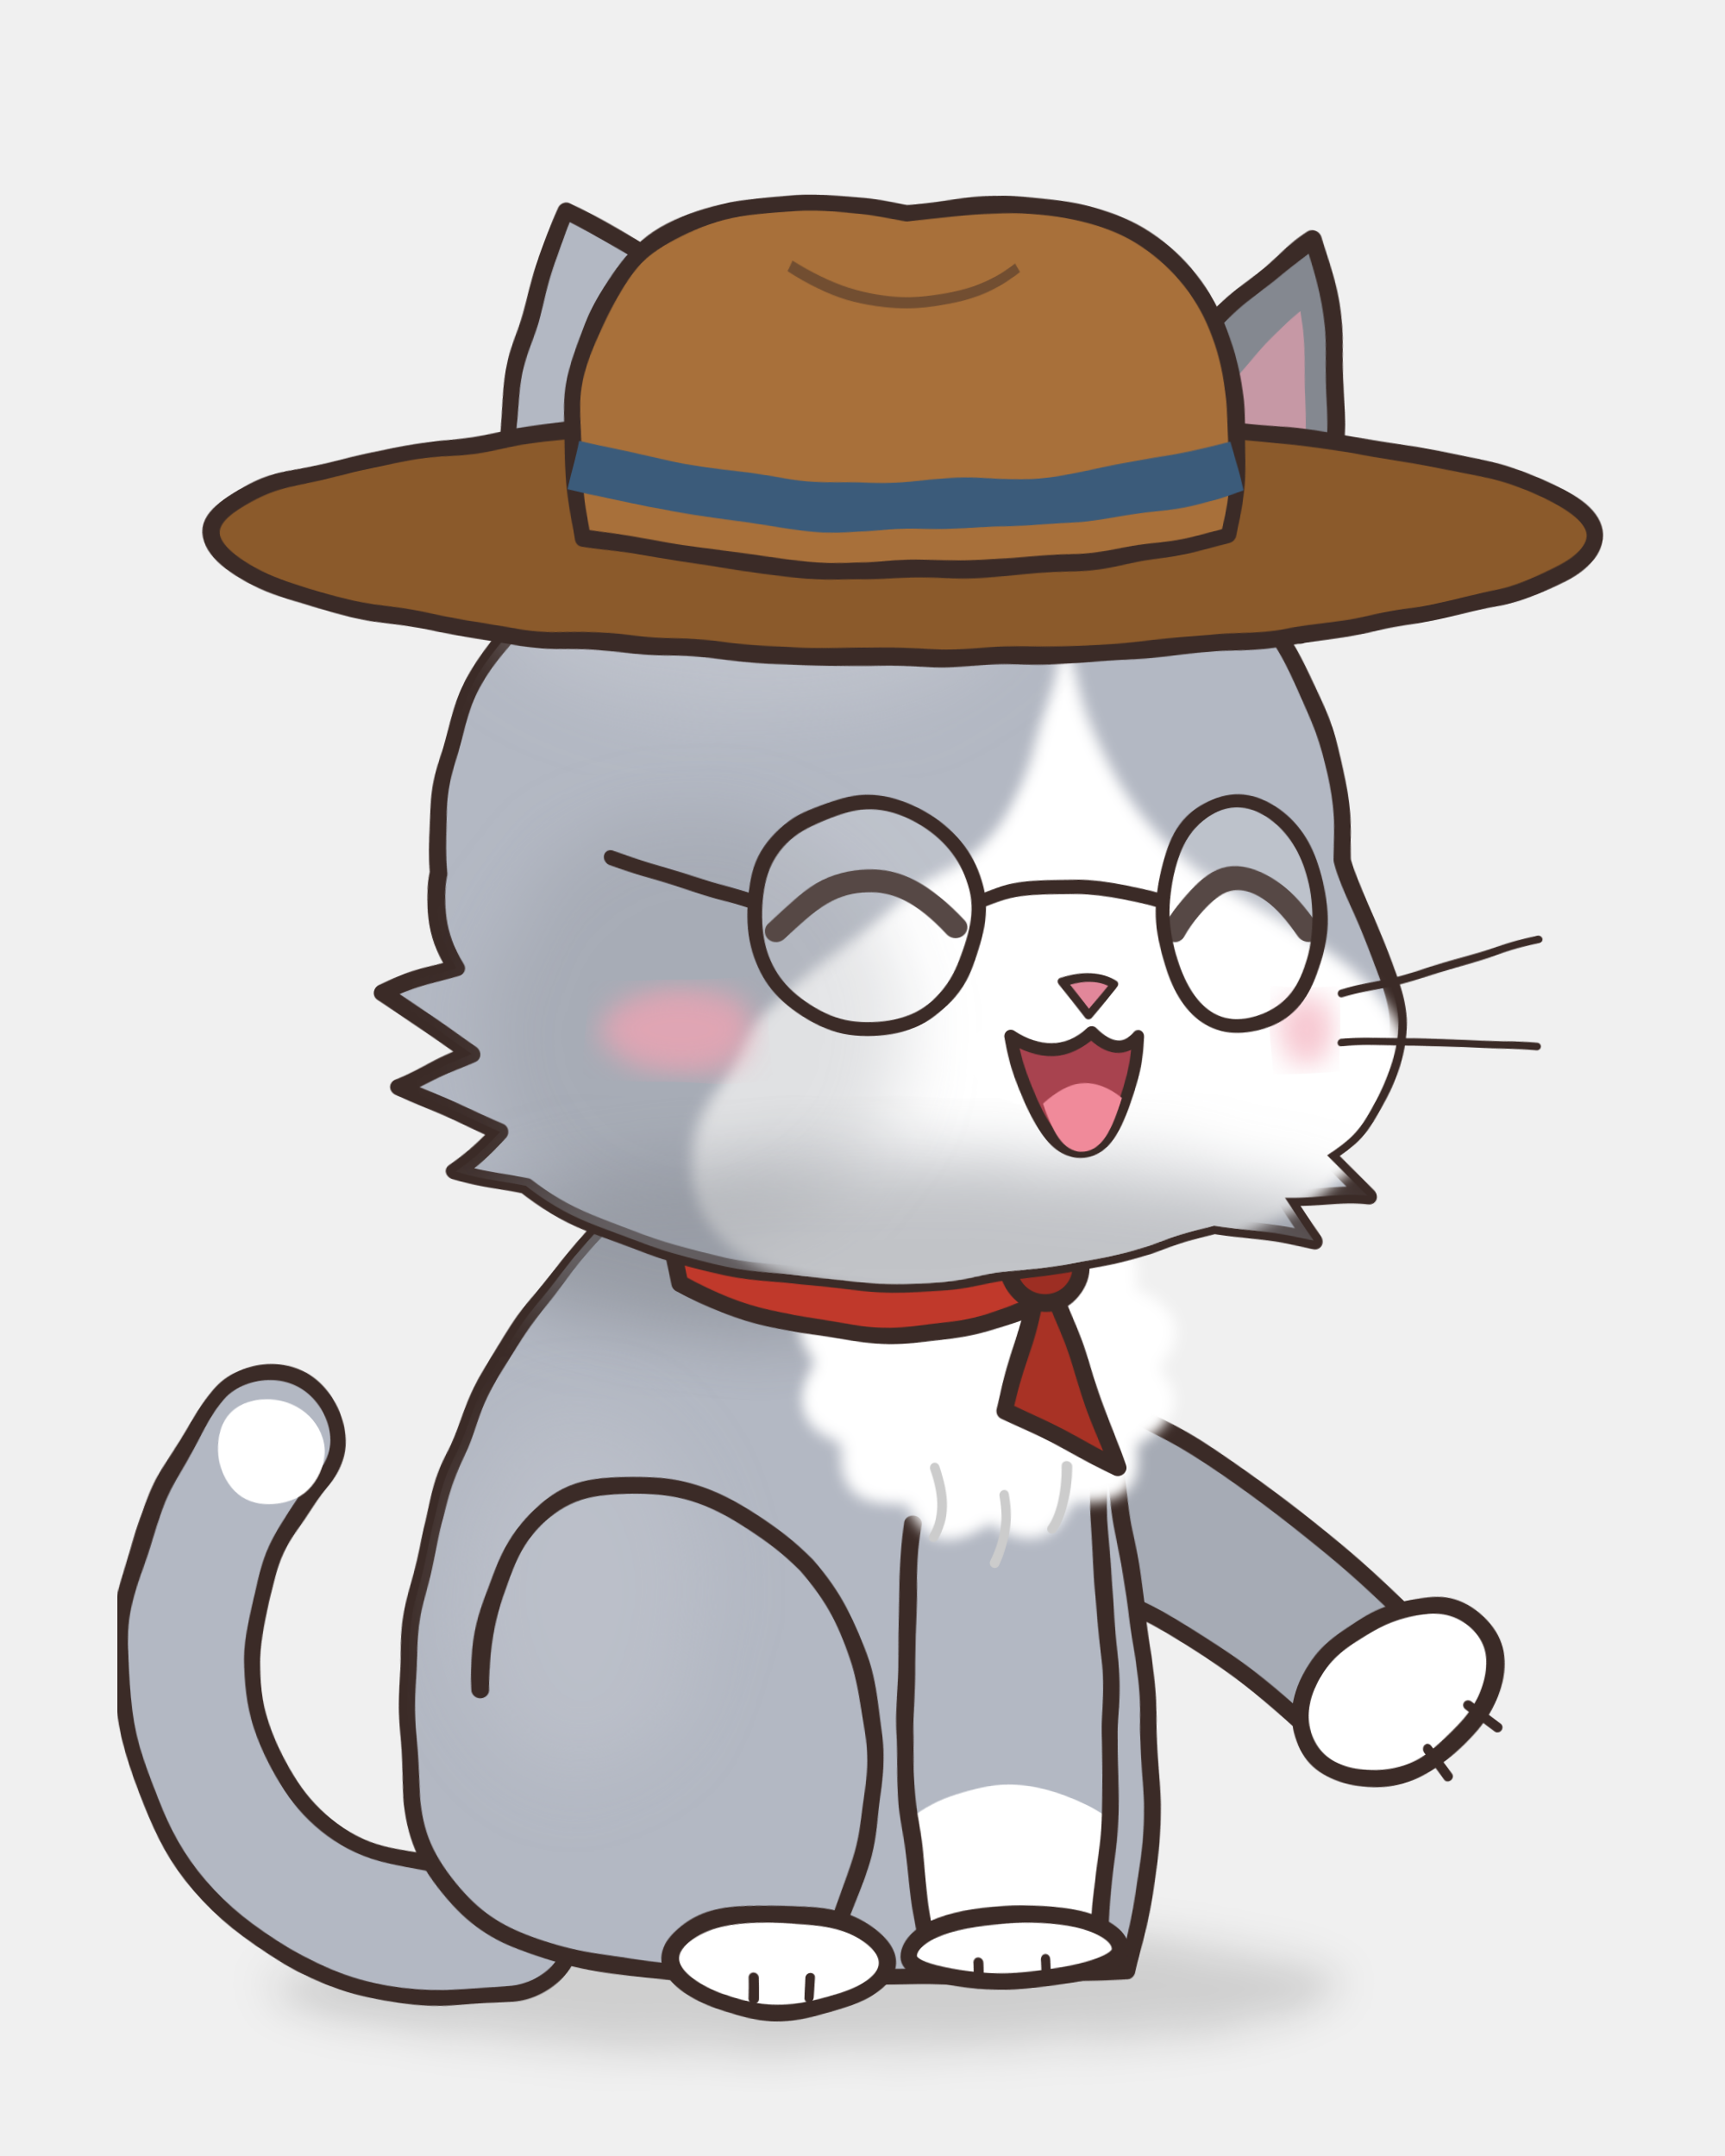
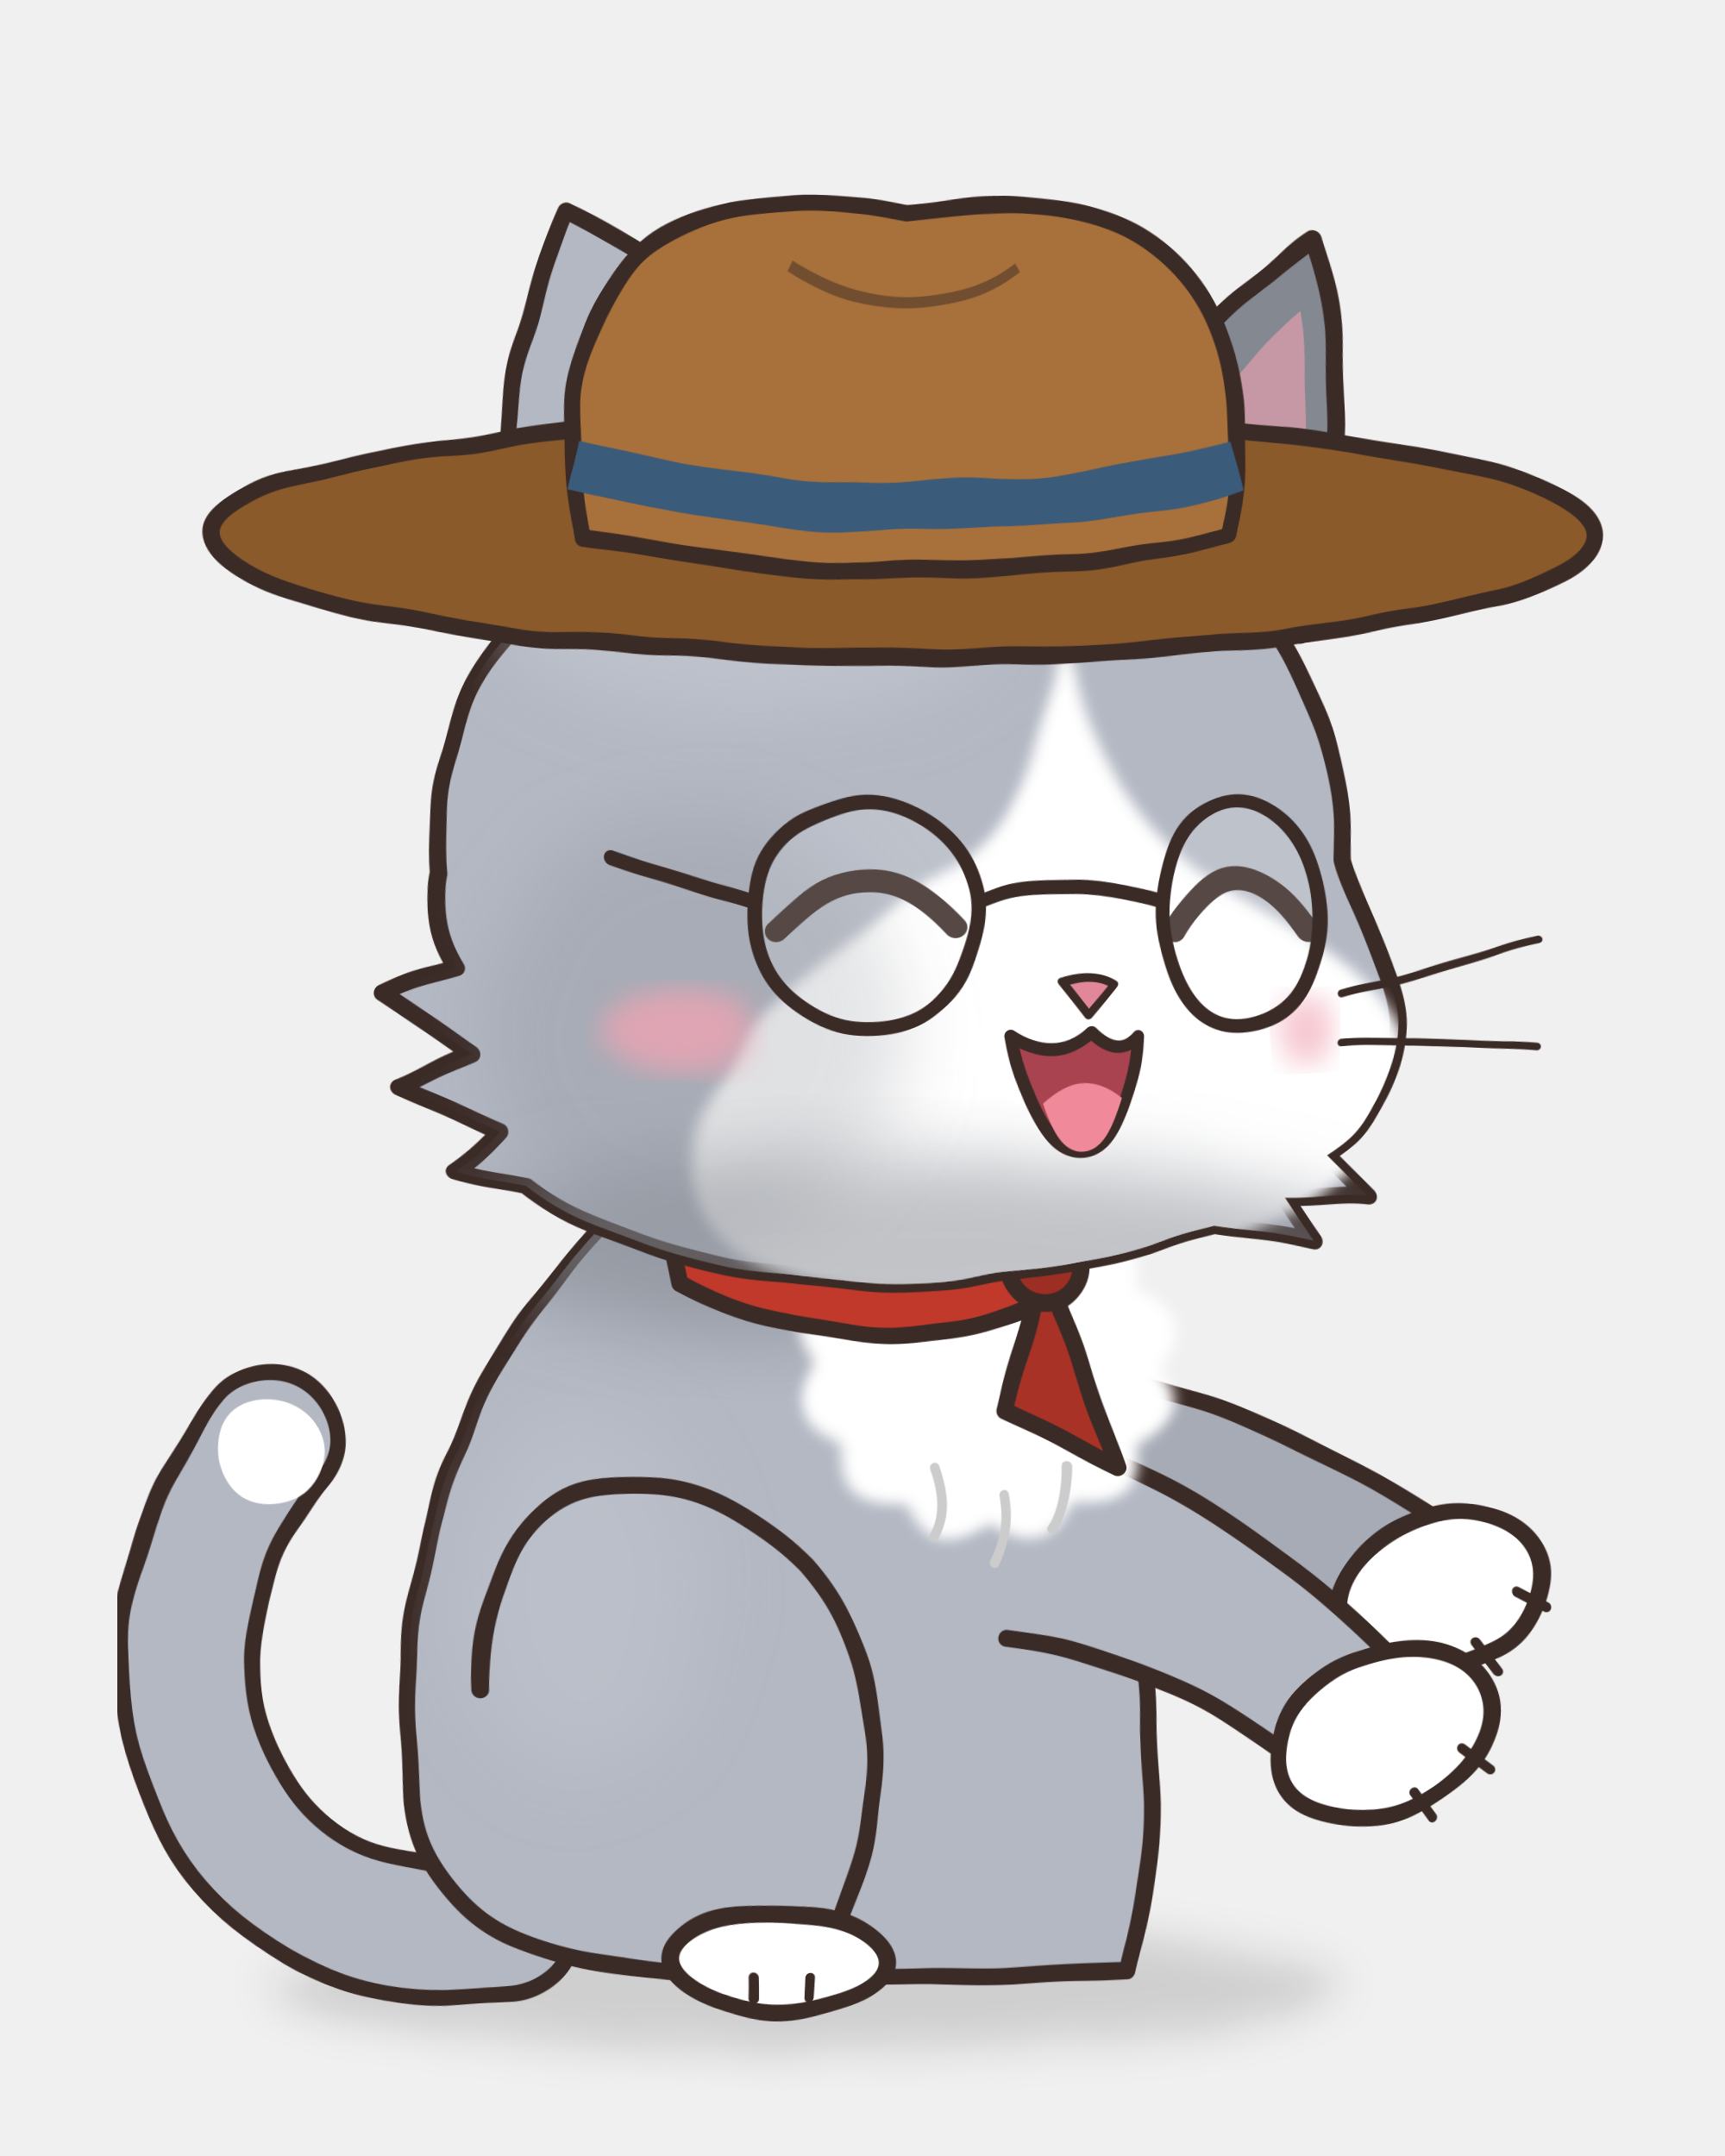
<svg xmlns="http://www.w3.org/2000/svg" viewBox="-104 -252 208 260">
  <defs>
    <filter id="ink" x="-5%" y="-5%" width="110%" height="110%">
      <feTurbulence type="fractalNoise" baseFrequency=".05" numOctaves="2" seed="3" result="n" />
      <feDisplacementMap in="SourceGraphic" in2="n" scale="2.2" />
    </filter>
    <filter id="pencil">
      <feTurbulence type="fractalNoise" baseFrequency="1.1 .35" numOctaves="2" seed="5" />
      <feColorMatrix values="0 0 0 0 .25  0 0 0 0 .2  0 0 0 0 .18  0 0 0 .22 -.02" />
      <feComposite in2="SourceGraphic" operator="in" />
    </filter>
    <filter id="blur1">
      <feGaussianBlur stdDeviation="1" />
    </filter>
    <filter id="blur2">
      <feGaussianBlur stdDeviation="2" />
    </filter>
    <filter id="blur3" x="-30%" y="-30%" width="160%" height="160%">
      <feGaussianBlur stdDeviation="3" />
    </filter>
    <filter id="blur4" x="-30%" y="-30%" width="160%" height="160%">
      <feGaussianBlur stdDeviation="5" />
    </filter>
  </defs>
  <g transform="translate(0 -150) scale(.85) translate(-120 -94)">
    <defs>
      <clipPath id="hsvaquerogreyhappy">
        <path d="M60 98 C58 60 90 38 124 38 C160 38 188 60 188 96 C190 104 196 112 196 120 C196 128 192 134 186 138 L192 144 L180 144 L184 150 L170 148 C164 150 144 156 124 156 C102 156 82 150 72 142 L62 140 L68 134 L54 128 L64 123 L52 115 L62 111 C59 106 59 102 60 98 Z" />
      </clipPath>
      <clipPath id="bsvaquerogreyhappy">
        <path d="M100 138 C68 150 52 194 56 228 C58 250 80 256 112 254 L158 254 C164 232 160 196 150 158 Z" />
      </clipPath>
    </defs>
    <g filter="url(#ink)">
      <ellipse cx="112" cy="256" rx="76" ry="9" fill="#000" opacity=".14" filter="url(#blur3)" />
      <path d="M70 248 C22 252 14 204 36 178" stroke="#3b2b27" stroke-width="21" fill="none" stroke-linecap="round" />
      <path d="M70 248 C22 252 14 204 36 178" stroke="#b3b8c3" stroke-width="16.5" fill="none" stroke-linecap="round" />
      <circle cx="36" cy="180" r="7.5" fill="#ffffff" />
-       <path d="M136 166 C160 172 182 188 198 204 L186 222 C172 208 156 198 138 196 Z" stroke="#3b2b27" stroke-width="2.4" stroke-linejoin="round" stroke-linecap="round" fill="#a6abb5" />
-       <ellipse cx="196" cy="214" rx="15" ry="10.5" stroke="#3b2b27" stroke-width="2.4" stroke-linejoin="round" stroke-linecap="round" fill="#ffffff" transform="rotate(-35 196 214)" />
-       <path d="M200 222 l3 4 M206 216 l4 3" stroke="#3b2b27" stroke-width="1.4" fill="none" stroke-linecap="round" />
+       <path d="M136 166 C160 168 184 178 202 190 L192 210 C176 200 158 194 138 196 Z" stroke="#3b2b27" stroke-width="2.4" stroke-linejoin="round" stroke-linecap="round" fill="#a6abb5" />
+       <ellipse cx="202" cy="200" rx="15" ry="10.5" stroke="#3b2b27" stroke-width="2.4" stroke-linejoin="round" stroke-linecap="round" fill="#ffffff" transform="rotate(-20 202 200)" />
+       <path d="M207 207 l3 4 M213 200 l4 2" stroke="#3b2b27" stroke-width="1.4" fill="none" stroke-linecap="round" />
      <path d="M100 138 C68 150 52 194 56 228 C58 250 80 256 112 254 L158 254 C164 232 160 196 150 158 Z" stroke="#3b2b27" stroke-width="2.4" stroke-linejoin="round" stroke-linecap="round" fill="#b3b8c3" />
      <g clip-path="url(#bsvaquerogreyhappy)">
        <ellipse cx="110" cy="150" rx="44" ry="14" fill="#848890" opacity=".6" filter="url(#blur4)" />
        <ellipse cx="80" cy="200" rx="18" ry="26" fill="#c8cbd3" opacity=".35" filter="url(#blur4)" />
      </g>
      <path d="M66 214 C64 182 92 176 112 196 C126 212 124 240 112 252" fill="none" stroke="#3b2b27" stroke-width="2.4" stroke-linejoin="round" stroke-linecap="round" />
      <ellipse cx="108" cy="252" rx="15" ry="7" stroke="#3b2b27" stroke-width="2.4" stroke-linejoin="round" stroke-linecap="round" fill="#ffffff" />
      <path d="M104 254 v3 M112 254 v3" stroke="#3b2b27" stroke-width="1.4" fill="none" stroke-linecap="round" />
-       <path d="M128 176 C125 206 126 234 129 251 L154 251 C155 232 156 202 152 172 Z" fill="#b3b8c3" />
-       <path d="M127 232 C134 226 148 226 155 232 L154 251 L129 251 Z" fill="#ffffff" />
-       <path d="M127 190 C125 210 126 234 129 251" fill="none" stroke="#3b2b27" stroke-width="2.4" stroke-linejoin="round" stroke-linecap="round" />
-       <path d="M152 172 C156 202 155 232 154 251" fill="none" stroke="#3b2b27" stroke-width="2.4" stroke-linejoin="round" stroke-linecap="round" />
-       <path d="M126 251 C126 244 157 244 157 251 C157 256 126 256 126 251 Z" stroke="#3b2b27" stroke-width="2.4" stroke-linejoin="round" stroke-linecap="round" fill="#ffffff" />
-       <path d="M136 252 v3 M146 252 v3" stroke="#3b2b27" stroke-width="1.4" fill="none" stroke-linecap="round" />
+       <path d="M120 170 C148 176 174 190 194 208 L184 226 C166 212 146 206 124 202 Z" fill="#b3b8c3" />
+       <path d="M136 174 C158 180 178 192 194 208" fill="none" stroke="#3b2b27" stroke-width="2.4" stroke-linejoin="round" stroke-linecap="round" />
+       <path d="M184 226 C170 214 154 208 140 206" fill="none" stroke="#3b2b27" stroke-width="2.4" stroke-linejoin="round" stroke-linecap="round" />
+       <ellipse cx="194" cy="220" rx="16" ry="11" stroke="#3b2b27" stroke-width="2.4" stroke-linejoin="round" stroke-linecap="round" fill="#ffffff" transform="rotate(-25 194 220)" />
+       <path d="M198 228 l3 4 M205 222 l4 3" stroke="#3b2b27" stroke-width="1.4" fill="none" stroke-linecap="round" />
      <path d="M162.0 168.0 Q167.9 175.5 158.8 179.0 Q159.9 188.5 150.0 187.1 Q146.0 196.0 138.0 190.0 Q130.0 196.0 126.0 187.1 Q116.1 188.5 117.2 179.0 Q108.1 175.5 114.0 168.0 Q108.1 160.5 117.2 157.0 Q116.1 147.5 126.0 148.9 Q130.0 140.0 138.0 146.0 Q146.0 140.0 150.0 148.9 Q159.9 147.5 158.8 157.0 Q167.9 160.5 162.0 168.0Z" fill="#ffffff" opacity="1" filter="url(#blur1)" />
      <path d="M130 182 q2 6 0 10 M140 186 q1 6 -1 10 M149 182 q0 6 -2 9" stroke="#cccccc" stroke-width="1.4" fill="none" stroke-linecap="round" />
      <path d="M92 144 Q122 160 150 148 L148 158 Q120 170 94 156 Z" stroke="#3b2b27" stroke-width="2.4" stroke-linejoin="round" stroke-linecap="round" fill="#c0392b" />
      <path d="M146 154 L156 182 L140 174 Z" stroke="#3b2b27" stroke-width="2.4" stroke-linejoin="round" stroke-linecap="round" fill="#a83225" />
      <circle cx="146" cy="154" r="5" stroke="#3b2b27" stroke-width="2.4" stroke-linejoin="round" stroke-linecap="round" fill="#9d2e23" />
      <path d="M144 48 C156 32 170 18 184 8 C189 26 188 46 182 64 Z" stroke="#3b2b27" stroke-width="2.4" stroke-linejoin="round" stroke-linecap="round" fill="#848890" />
      <path d="M160 42 C168 32 176 24 182 18 C184 32 183 44 180 54 Z" fill="#f2a3b3" opacity=".6" />
      <path d="M72 78 C66 54 68 28 78 4 C98 14 116 30 128 48 Z" stroke="#3b2b27" stroke-width="2.4" stroke-linejoin="round" stroke-linecap="round" fill="#b3b8c3" />
      <path d="M80 66 C77 48 78 30 83 16 C97 26 109 36 118 48 Z" fill="#f2a3b3" opacity=".9" />
      <path d="M90 56 q-1 -12 2 -18 M97 58 q0 -10 4 -15 M84 58 q-2 -9 -1 -14" stroke="#fff" stroke-width="1.6" fill="none" stroke-linecap="round" />
      <path d="M60 98 C58 60 90 38 124 38 C160 38 188 60 188 96 C190 104 196 112 196 120 C196 128 192 134 186 138 L192 144 L180 144 L184 150 L170 148 C164 150 144 156 124 156 C102 156 82 150 72 142 L62 140 L68 134 L54 128 L64 123 L52 115 L62 111 C59 106 59 102 60 98 Z" stroke="#3b2b27" stroke-width="2.4" stroke-linejoin="round" stroke-linecap="round" fill="#b3b8c3" />
      <g clip-path="url(#hsvaquerogreyhappy)">
        <path d="M148.031 62 C152.031 80 158.031 90 168.031 98 C180.031 106 198 112 198 128 C194 146 160 158 128 158 C106 158 94 150 96 136 C98 122 120.031 106 133.031 97 C142.031 90 146.031 80 148.031 62 Z" fill="#ffffff" filter="url(#blur1)" />
        <ellipse cx="104" cy="60" rx="36" ry="15" fill="#c8cbd3" opacity=".55" filter="url(#blur4)" />
        <ellipse cx="96" cy="120" rx="30" ry="30" fill="#848890" opacity=".25" filter="url(#blur4)" />
        <ellipse cx="124" cy="152" rx="70" ry="14" fill="#848890" opacity=".5" filter="url(#blur4)" />
      </g>
      <path d="M110 42 l4 -8 l2 7 l5 -7 l1 8" stroke="#3b2b27" stroke-width="1.4" fill="none" stroke-linecap="round" />
      <path d="M107.65 106 Q120.65 92 133.65 106" stroke="#3b2b27" fill="none" stroke-linecap="round" stroke-linejoin="round" stroke-width="3.2" />
      <path d="M164.329 106 Q173.737 92 183.146 106" stroke="#3b2b27" fill="none" stroke-linecap="round" stroke-linejoin="round" stroke-width="3.2" />
      <ellipse cx="93.954" cy="120" rx="11" ry="6" fill="#f2a3b3" opacity=".75" filter="url(#blur2)" />
      <ellipse cx="182.868" cy="120" rx="4" ry="5" fill="#f2a3b3" opacity=".6" filter="url(#blur2)" />
      <ellipse cx="144.031" cy="124" rx="9" ry="6.5" fill="#ffffff" opacity=".9" />
      <ellipse cx="158.031" cy="124" rx="6" ry="6" fill="#ffffff" opacity=".9" />
      <path d="M148.031 113 Q152.031 111 155.031 113 L151.531 117.5 Z" fill="#e2879a" stroke="#3b2b27" stroke-width="1.2" stroke-linejoin="round" />
      <path d="M141.031 121 Q147.031 125 152.031 120 Q156.031 124 159.031 121 Q158.031 137 151.031 137 Q144.031 137 141.031 121 Z" fill="#a8434f" stroke="#3b2b27" stroke-width="1.8" stroke-linejoin="round" />
      <path d="M145.031 130 Q151.031 125 157.031 130 Q155.031 137 151.031 137 Q147.031 137 145.031 130 Z" fill="#f08a9a" />
      <path d="M188 115 q14 -3.2 28 -7.6" stroke="#3b2b27" stroke-width="1.1" fill="none" stroke-linecap="round" />
      <path d="M188 122 q14 -0.4 28 0.8" stroke="#3b2b27" stroke-width="1.1" fill="none" stroke-linecap="round" />
      <g transform="translate(6 0)">
        <ellipse cx="120" cy="50" rx="98" ry="17" stroke="#3b2b27" stroke-width="2.4" stroke-linejoin="round" stroke-linecap="round" fill="#8b5a2b" />
        <path d="M74 50 Q66 -4 120 4 Q174 -4 166 50 Q120 60 74 50Z" stroke="#3b2b27" stroke-width="2.4" stroke-linejoin="round" stroke-linecap="round" fill="#a8703a" />
        <path d="M73 40 Q120 52 167 40" stroke="#3b5b7a" stroke-width="7" fill="none" />
        <path d="M104 12 Q120 22 136 12" stroke="#3b2b27" stroke-width="1.6" fill="none" opacity=".5" />
      </g>
      <circle cx="120.65" cy="104" r="16" fill="#fff" fill-opacity=".14" stroke="#3b2b27" stroke-width="2" />
      <ellipse cx="173.737" cy="104" rx="11.076" ry="16" fill="#fff" fill-opacity=".14" stroke="#3b2b27" stroke-width="2" />
      <path d="M136.65 102 Q147.194 97 162.661 102" stroke="#3b2b27" stroke-width="2" fill="none" />
      <path d="M104.65 102 L84.65 96" stroke="#3b2b27" stroke-width="2" fill="none" stroke-linecap="round" />
    </g>
  </g>
</svg>
